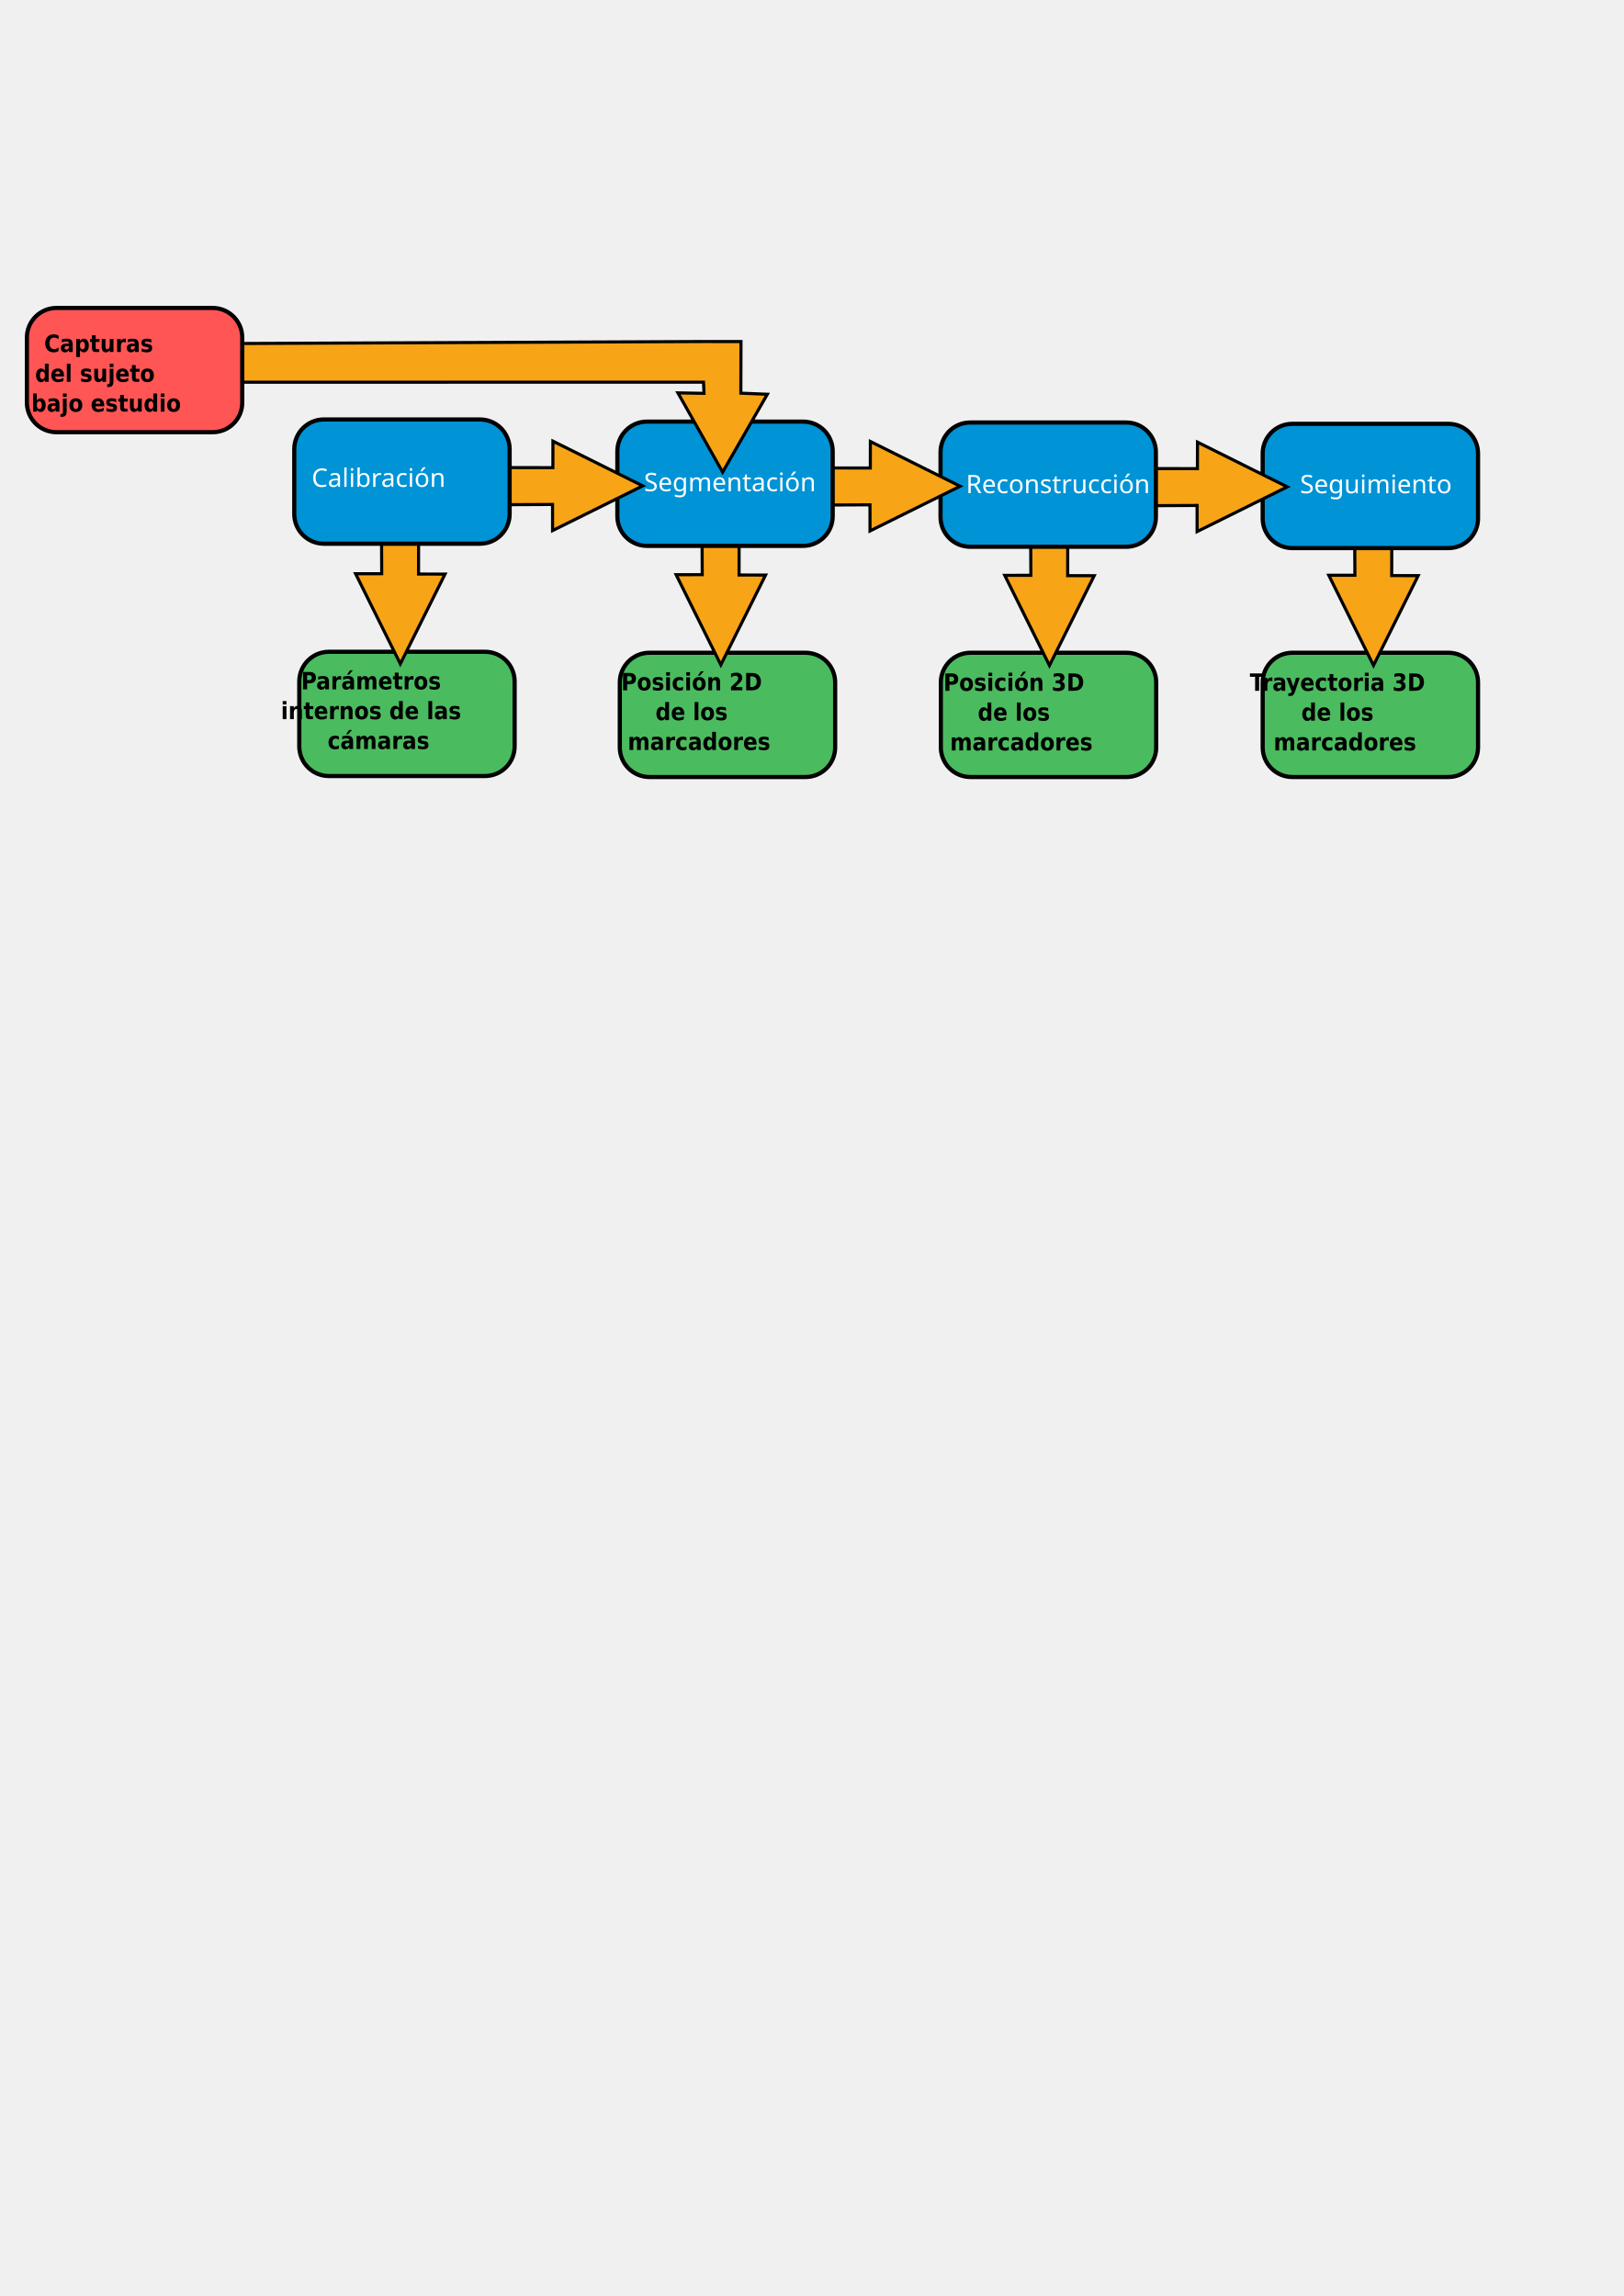
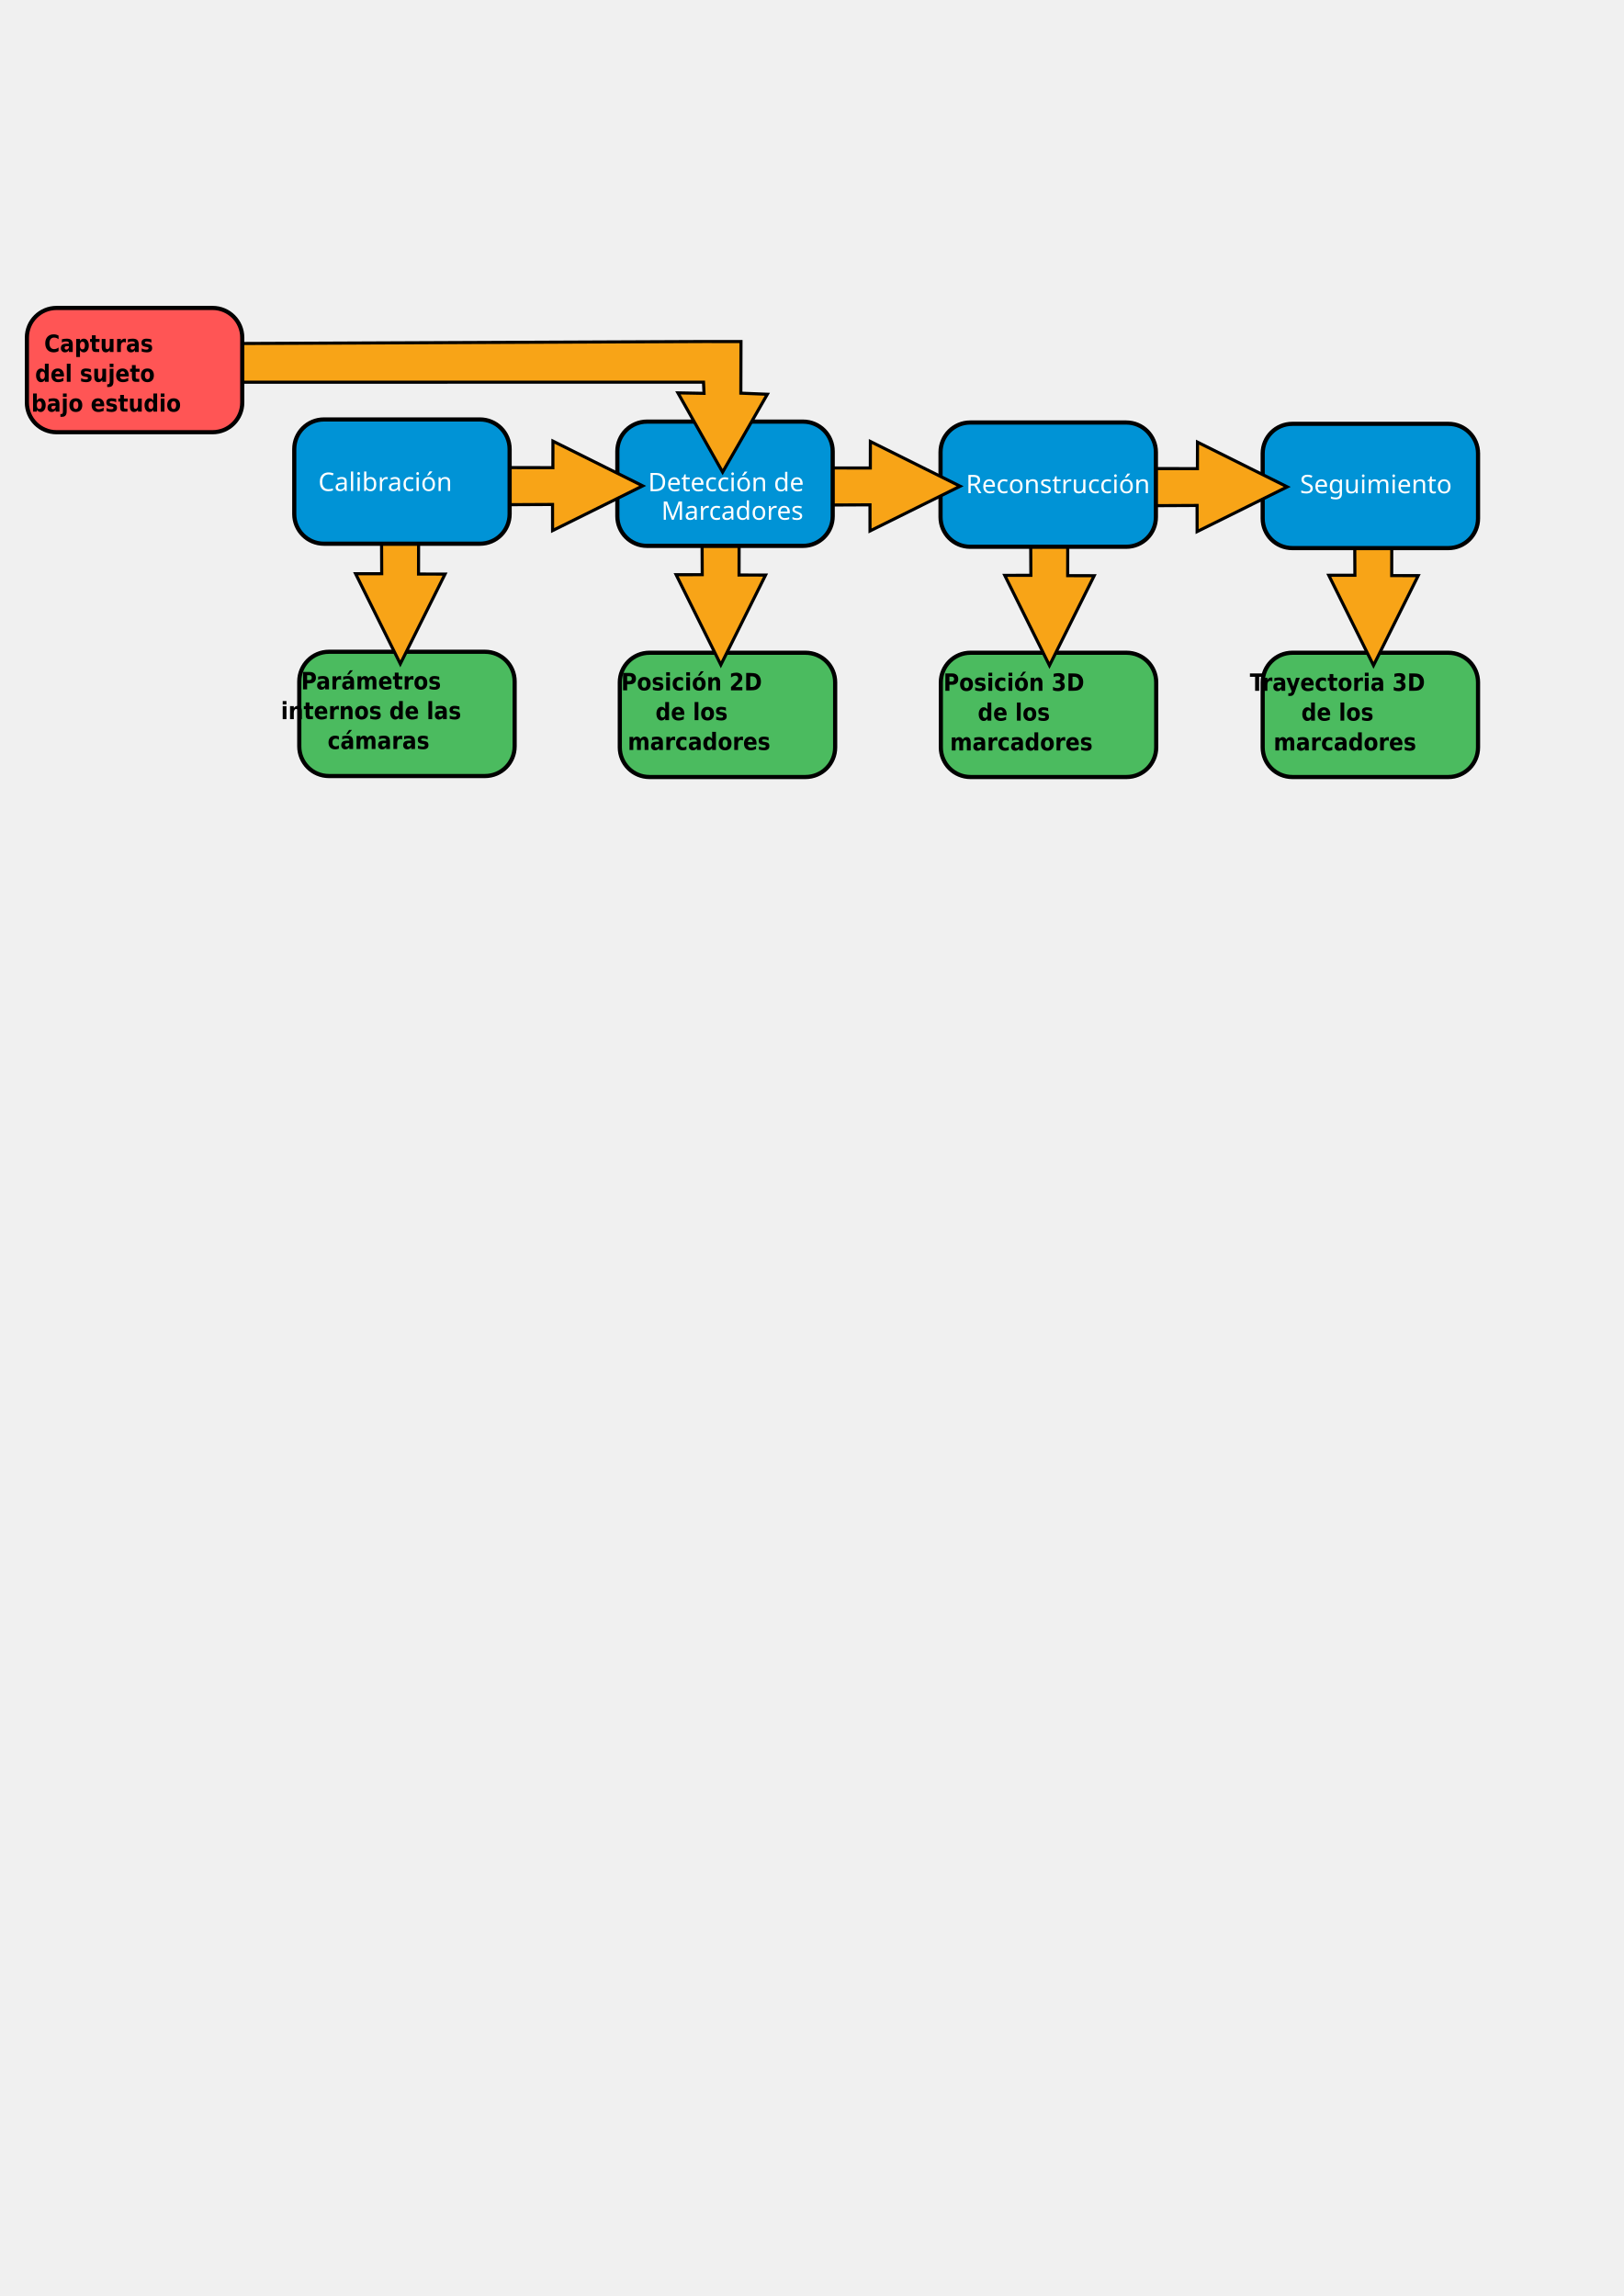
<svg xmlns="http://www.w3.org/2000/svg" width="210mm" height="297mm" id="svg3339" version="1.1">
  <defs id="defs3341" />
  <g id="layer1">
    <g id="g4026" transform="matrix(0.2082376,0,0,0.2082376,195.0484,640.6274)">
      <rect style="fill:#4bbb5f;fill-opacity:1;stroke:#000000;stroke-width:9.813;stroke-miterlimit:4;stroke-opacity:1;stroke-dasharray:none" id="rect5339-4-0-5-8-2" y="-1543.899" x="2027.384" ry="69.621" height="291.749" width="505.539" />
      <text style="font-size:56px;font-style:normal;font-variant:normal;font-weight:bold;font-stretch:semi-condensed;text-align:center;line-height:125%;letter-spacing:0px;word-spacing:0px;writing-mode:lr-tb;text-anchor:middle;fill:#000000;fill-opacity:1;stroke:none;font-family:DejaVu Sans;-inkscape-font-specification:DejaVu Sans Bold Semi-Condensed" xml:space="preserve" id="text6329-9-8" y="-1454.523" x="2281.774">
        <tspan id="tspan6331-0-8" y="-1454.523" x="2281.774">Trayectoria 3D</tspan>
        <tspan id="tspan6333-4-0" y="-1384.523" x="2290.524">de los </tspan>
        <tspan id="tspan6335-3-4" y="-1314.523" x="2281.774">marcadores</tspan>
      </text>
    </g>
    <path style="fill:#f8a417;fill-opacity:1;stroke:#000000;stroke-width:1.517;stroke-linecap:butt;stroke-linejoin:miter;stroke-miterlimit:4;stroke-opacity:1;stroke-dasharray:none" id="path6161-2-1-5-5" d="m 680.37,238.916 -0.073,42.485 12.956,0.03 -21.859,43.874 -21.859,-44.052 12.765,-0.015 -0.206,-42.203 z" />
    <g id="g5005" transform="matrix(0.2082376,0,0,0.2082376,131.4521,642.2581)">
      <rect style="fill:#0093d6;fill-opacity:1;stroke:#000000;stroke-width:9.813;stroke-miterlimit:4;stroke-opacity:1;stroke-dasharray:none" id="rect5339-4-6" y="-2089.18" x="2332.787" ry="69.621" height="291.749" width="505.539" />
      <text style="font-size:60px;font-style:normal;font-variant:normal;font-weight:500;font-stretch:normal;text-align:start;line-height:125%;letter-spacing:0px;word-spacing:0px;writing-mode:lr-tb;text-anchor:start;fill:#ffffff;fill-opacity:1;stroke:none;font-family:Ubuntu;-inkscape-font-specification:Ubuntu Medium" xml:space="preserve" id="text6205-5-8" y="-1926.226" x="2420.283">
        <tspan id="tspan6207-5-6" y="-1926.226" x="2420.283">Seguimiento</tspan>
      </text>
    </g>
    <path style="fill:#f8a417;fill-opacity:1;stroke:#000000;stroke-width:1.517;stroke-linecap:butt;stroke-linejoin:miter;stroke-miterlimit:4;stroke-opacity:1;stroke-dasharray:none" id="path6161-2-1" d="m 542.842,229.051 42.485,0.073 0.03,-12.956 43.874,21.859 -44.052,21.859 -0.015,-12.765 -42.203,0.206 z" />
    <g id="g4019" transform="matrix(0.2082376,0,0,0.2082376,195.0484,640.6274)">
      <rect style="fill:#4bbb5f;fill-opacity:1;stroke:#000000;stroke-width:9.813;stroke-miterlimit:4;stroke-opacity:1;stroke-dasharray:none" id="rect5339-4-0-5-8" y="-1543.899" x="1271.908" ry="69.621" height="291.749" width="505.539" />
      <text style="font-size:56px;font-style:normal;font-variant:normal;font-weight:bold;font-stretch:semi-condensed;text-align:center;line-height:125%;letter-spacing:0px;word-spacing:0px;writing-mode:lr-tb;text-anchor:middle;fill:#000000;fill-opacity:1;stroke:none;font-family:DejaVu Sans;-inkscape-font-specification:DejaVu Sans Bold Semi-Condensed" xml:space="preserve" id="text6329-9" y="-1454.523" x="1522.182">
        <tspan id="tspan6331-0" y="-1454.523" x="1522.182">Posición 3D</tspan>
        <tspan id="tspan6333-4" y="-1384.523" x="1530.932">de los </tspan>
        <tspan id="tspan6335-3" y="-1314.523" x="1522.182">marcadores</tspan>
      </text>
    </g>
    <path style="fill:#f8a417;fill-opacity:1;stroke:#000000;stroke-width:1.517;stroke-linecap:butt;stroke-linejoin:miter;stroke-miterlimit:4;stroke-opacity:1;stroke-dasharray:none" id="path6161-2-1-5" d="m 521.979,238.952 -0.073,42.485 12.956,0.03 -21.859,43.874 -21.859,-44.052 12.765,-0.015 -0.206,-42.203 z" />
    <g id="g5000" transform="matrix(0.2082376,0,0,0.2082376,131.4521,642.2581)">
      <rect style="fill:#0093d6;fill-opacity:1;stroke:#000000;stroke-width:9.813;stroke-miterlimit:4;stroke-opacity:1;stroke-dasharray:none" id="rect5339-4" y="-2092.302" x="1576.578" ry="69.621" height="291.749" width="505.539" />
      <text style="font-size:60px;font-style:normal;font-variant:normal;font-weight:500;font-stretch:normal;text-align:start;line-height:125%;letter-spacing:0px;word-spacing:0px;writing-mode:lr-tb;text-anchor:start;fill:#ffffff;fill-opacity:1;stroke:none;font-family:Ubuntu;-inkscape-font-specification:Ubuntu Medium" xml:space="preserve" id="text6205-5" y="-1926.418" x="1636.209">
        <tspan id="tspan6207-5" y="-1926.418" x="1636.209">Reconstrucción</tspan>
      </text>
    </g>
    <path style="fill:#f8a417;fill-opacity:1;stroke:#000000;stroke-width:1.517;stroke-linecap:butt;stroke-linejoin:miter;stroke-miterlimit:4;stroke-opacity:1;stroke-dasharray:none" id="path6161-2" d="m 382.945,228.737 42.485,0.073 0.03,-12.956 43.874,21.859 -44.052,21.859 -0.015,-12.765 -42.203,0.206 z" />
    <g id="g4012" transform="matrix(0.2082376,0,0,0.2082376,195.0484,640.6274)">
      <rect style="fill:#4bbb5f;fill-opacity:1;stroke:#000000;stroke-width:9.813;stroke-miterlimit:4;stroke-opacity:1;stroke-dasharray:none" id="rect5339-4-0-5" y="-1543.899" x="518.275" ry="69.621" height="291.749" width="505.539" />
      <text style="font-size:56px;font-style:normal;font-variant:normal;font-weight:bold;font-stretch:semi-condensed;text-align:center;line-height:125%;letter-spacing:0px;word-spacing:0px;writing-mode:lr-tb;text-anchor:middle;fill:#000000;fill-opacity:1;stroke:none;font-family:DejaVu Sans;-inkscape-font-specification:DejaVu Sans Bold Semi-Condensed" xml:space="preserve" id="text6329" transform="translate(0,-3160.629)" y="1705.023" x="765.658">
        <tspan id="tspan6331" y="1705.023" x="765.658">Posición 2D</tspan>
        <tspan id="tspan6333" y="1775.023" x="774.408">de los </tspan>
        <tspan id="tspan6335" y="1845.023" x="765.658">marcadores</tspan>
      </text>
    </g>
    <path style="fill:#f8a417;fill-opacity:1;stroke:#000000;stroke-width:1.517;stroke-linecap:butt;stroke-linejoin:miter;stroke-miterlimit:4;stroke-opacity:1;stroke-dasharray:none" id="path6161-2-4" d="m 361.339,238.638 -0.073,42.485 12.956,0.03 -21.859,43.874 -21.859,-44.052 12.765,-0.015 -0.206,-42.203 z" />
    <g id="g4995" transform="matrix(0.2082376,0,0,0.2082376,131.4521,642.2581)">
      <rect style="fill:#0093d6;fill-opacity:1;stroke:#000000;stroke-width:9.813;stroke-miterlimit:4;stroke-opacity:1;stroke-dasharray:none" id="rect5339-4-0" y="-2094.397" x="817.91" ry="69.621" height="291.749" width="505.539" />
-       <text style="font-size:60px;font-style:normal;font-variant:normal;font-weight:500;font-stretch:normal;text-align:start;line-height:125%;letter-spacing:0px;word-spacing:0px;writing-mode:lr-tb;text-anchor:start;fill:#ffffff;fill-opacity:1;stroke:none;font-family:Ubuntu;-inkscape-font-specification:Ubuntu Medium" xml:space="preserve" id="text6205" y="-1930.998" x="880.401">
-         <tspan id="tspan6207" y="-1930.998" x="880.401">Segmentación</tspan>
+       <text style="font-size:60px;font-style:normal;font-variant:normal;font-weight:500;font-stretch:normal;text-align:start;line-height:125%;letter-spacing:0px;word-spacing:0px;writing-mode:lr-tb;text-anchor:start;fill:#ffffff;fill-opacity:1;stroke:none;font-family:Ubuntu;-inkscape-font-specification:Ubuntu Medium" xml:space="preserve" id="text6205" y="-1930.998" x="890.005">
+         <tspan id="tspan6207" y="-1930.998" x="890.005">Detección de</tspan>
+       </text>
+       <text xml:space="preserve" style="font-size:40px;font-style:normal;font-weight:bold;text-align:center;line-height:125%;letter-spacing:0px;word-spacing:0px;text-anchor:middle;fill:#000000;fill-opacity:1;stroke:none;font-family:Sans;-inkscape-font-specification:Sans Bold" x="317.143" y="235.934" id="text3197" transform="matrix(4.802208,0,0,4.802208,-631.2601,-3084.257)">
+         <tspan id="tspan3199" x="317.143" y="235.934" />
+       </text>
+       <text style="font-size:60px;font-style:normal;font-variant:normal;font-weight:500;font-stretch:normal;text-align:start;line-height:125%;letter-spacing:0px;word-spacing:0px;writing-mode:lr-tb;text-anchor:start;fill:#ffffff;fill-opacity:1;stroke:none;font-family:Ubuntu;-inkscape-font-specification:Ubuntu Medium" xml:space="preserve" id="text6205-38" y="-1863.977" x="921.071">
+         <tspan id="tspan6207-7" y="-1863.977" x="921.071">Marcadores</tspan>
      </text>
    </g>
    <path style="fill:#f8a417;fill-opacity:1;stroke:#000000;stroke-width:1.517;stroke-linecap:butt;stroke-linejoin:miter;stroke-miterlimit:4;stroke-opacity:1;stroke-dasharray:none" id="path6161-2-18" d="m 227.773,228.567 42.485,0.073 0.03,-12.956 43.875,21.859 -44.052,21.859 -0.015,-12.765 -42.203,0.206 z" />
    <g id="g4012-0" transform="matrix(0.2082376,0,0,0.2082376,38.36888,640.1505)">
      <rect style="fill:#4bbb5f;fill-opacity:1;stroke:#000000;stroke-width:9.813;stroke-miterlimit:4;stroke-opacity:1;stroke-dasharray:none" id="rect5339-4-0-5-3" y="-1543.899" x="518.275" ry="69.621" height="291.749" width="505.539" />
      <text style="font-size:56px;font-style:normal;font-variant:normal;font-weight:bold;font-stretch:semi-condensed;text-align:center;line-height:125%;letter-spacing:0px;word-spacing:0px;writing-mode:lr-tb;text-anchor:middle;fill:#000000;fill-opacity:1;stroke:none;font-family:DejaVu Sans;-inkscape-font-specification:DejaVu Sans Bold Semi-Condensed" xml:space="preserve" id="text6329-6" transform="translate(0,-3160.629)" y="1705.023" x="765.658">
        <tspan id="tspan6331-3" y="1705.023" x="765.658">Parámetros</tspan>
        <tspan id="tspan6333-6" y="1775.023" x="774.408">internos de las </tspan>
        <tspan id="tspan6335-6" y="1845.023" x="765.658">cámaras</tspan>
      </text>
    </g>
    <path style="fill:#f8a417;fill-opacity:1;stroke:#000000;stroke-width:1.517;stroke-linecap:butt;stroke-linejoin:miter;stroke-miterlimit:4;stroke-opacity:1;stroke-dasharray:none" id="path6161-2-4-9" d="m 204.66,238.161 -0.073,42.485 12.956,0.03 -21.859,43.875 -21.859,-44.052 12.765,-0.015 -0.206,-42.203 z" />
-     <g id="g3946" transform="matrix(0.3265576,0,0,0.3265576,-106.2509,740.0037)">
-       <rect style="fill:#0093d6;fill-opacity:1;stroke:#000000;stroke-width:6.258;stroke-miterlimit:4;stroke-opacity:1;stroke-dasharray:none" id="rect5339-4-0-4" y="-1638.087" x="765.844" ry="44.395" height="186.041" width="322.369" />
-       <text style="font-size:38.26px;font-style:normal;font-variant:normal;font-weight:500;font-stretch:normal;text-align:center;line-height:125%;letter-spacing:0px;word-spacing:0px;writing-mode:lr-tb;text-anchor:middle;fill:#ffffff;fill-opacity:1;stroke:none;font-family:Ubuntu;-inkscape-font-specification:Ubuntu Medium" xml:space="preserve" id="text6205-3" y="-1537.172" x="926.888">
-         <tspan id="tspan6207-8" y="-1537.172" x="926.888">Calibración</tspan>
-       </text>
-     </g>
+     <rect width="105.272" height="60.753" ry="14.498" x="143.841" y="205.074" id="rect5339-4-0-4" style="fill:#0093d6;fill-opacity:1;stroke:#000000;stroke-width:2.043;stroke-miterlimit:4;stroke-opacity:1;stroke-dasharray:none" />
+     <text x="196.431" y="240.029" id="text6205-3" xml:space="preserve" style="font-size:12.494px;font-style:normal;font-variant:normal;font-weight:500;font-stretch:normal;text-align:center;line-height:125%;letter-spacing:0px;word-spacing:0px;writing-mode:lr-tb;text-anchor:middle;fill:#ffffff;fill-opacity:1;stroke:none;font-family:Ubuntu;-inkscape-font-specification:Ubuntu Medium">
+       <tspan x="196.431" y="240.029" id="tspan6207-8">Calibración</tspan>
+     </text>
    <path style="fill:#f8a417;fill-opacity:1;stroke:#000000;stroke-width:1.517;stroke-linecap:butt;stroke-linejoin:miter;stroke-miterlimit:4;stroke-opacity:1;stroke-dasharray:none" id="path4834" d="m 107.508,186.862 0,-18.884 236.651,-1.005 18.051,0.018 -0.073,25.229 12.956,0.535 -21.859,38.069 -21.859,-38.751 12.765,0.237 -0.249,-5.469 z" />
    <g id="g4929" transform="matrix(0.2082376,0,0,0.2082376,-2.944657,586.3395)">
      <rect style="fill:#ff5555;fill-opacity:1;stroke:#000000;stroke-width:9.813;stroke-miterlimit:4;stroke-opacity:1;stroke-dasharray:none" id="rect5339-4-0-5-5" y="-2092.724" x="77.272" ry="69.621" height="291.749" width="505.539" />
      <text style="font-size:56px;font-style:normal;font-variant:normal;font-weight:bold;font-stretch:semi-condensed;text-align:center;line-height:125%;letter-spacing:0px;word-spacing:0px;writing-mode:lr-tb;text-anchor:middle;fill:#000000;fill-opacity:1;stroke:none;font-family:DejaVu Sans;-inkscape-font-specification:DejaVu Sans Bold Semi-Condensed" xml:space="preserve" id="text6329-8" y="-2059.247" x="324.654">
        <tspan id="tspan6331-7" y="-2059.247" x="324.654" />
        <tspan id="tspan6335-4" y="-1989.247" x="333.404">Capturas </tspan>
        <tspan id="tspan4139" y="-1919.247" x="333.404">del sujeto  </tspan>
        <tspan id="tspan4141" y="-1849.247" x="324.654">bajo estudio</tspan>
      </text>
    </g>
  </g>
</svg>
